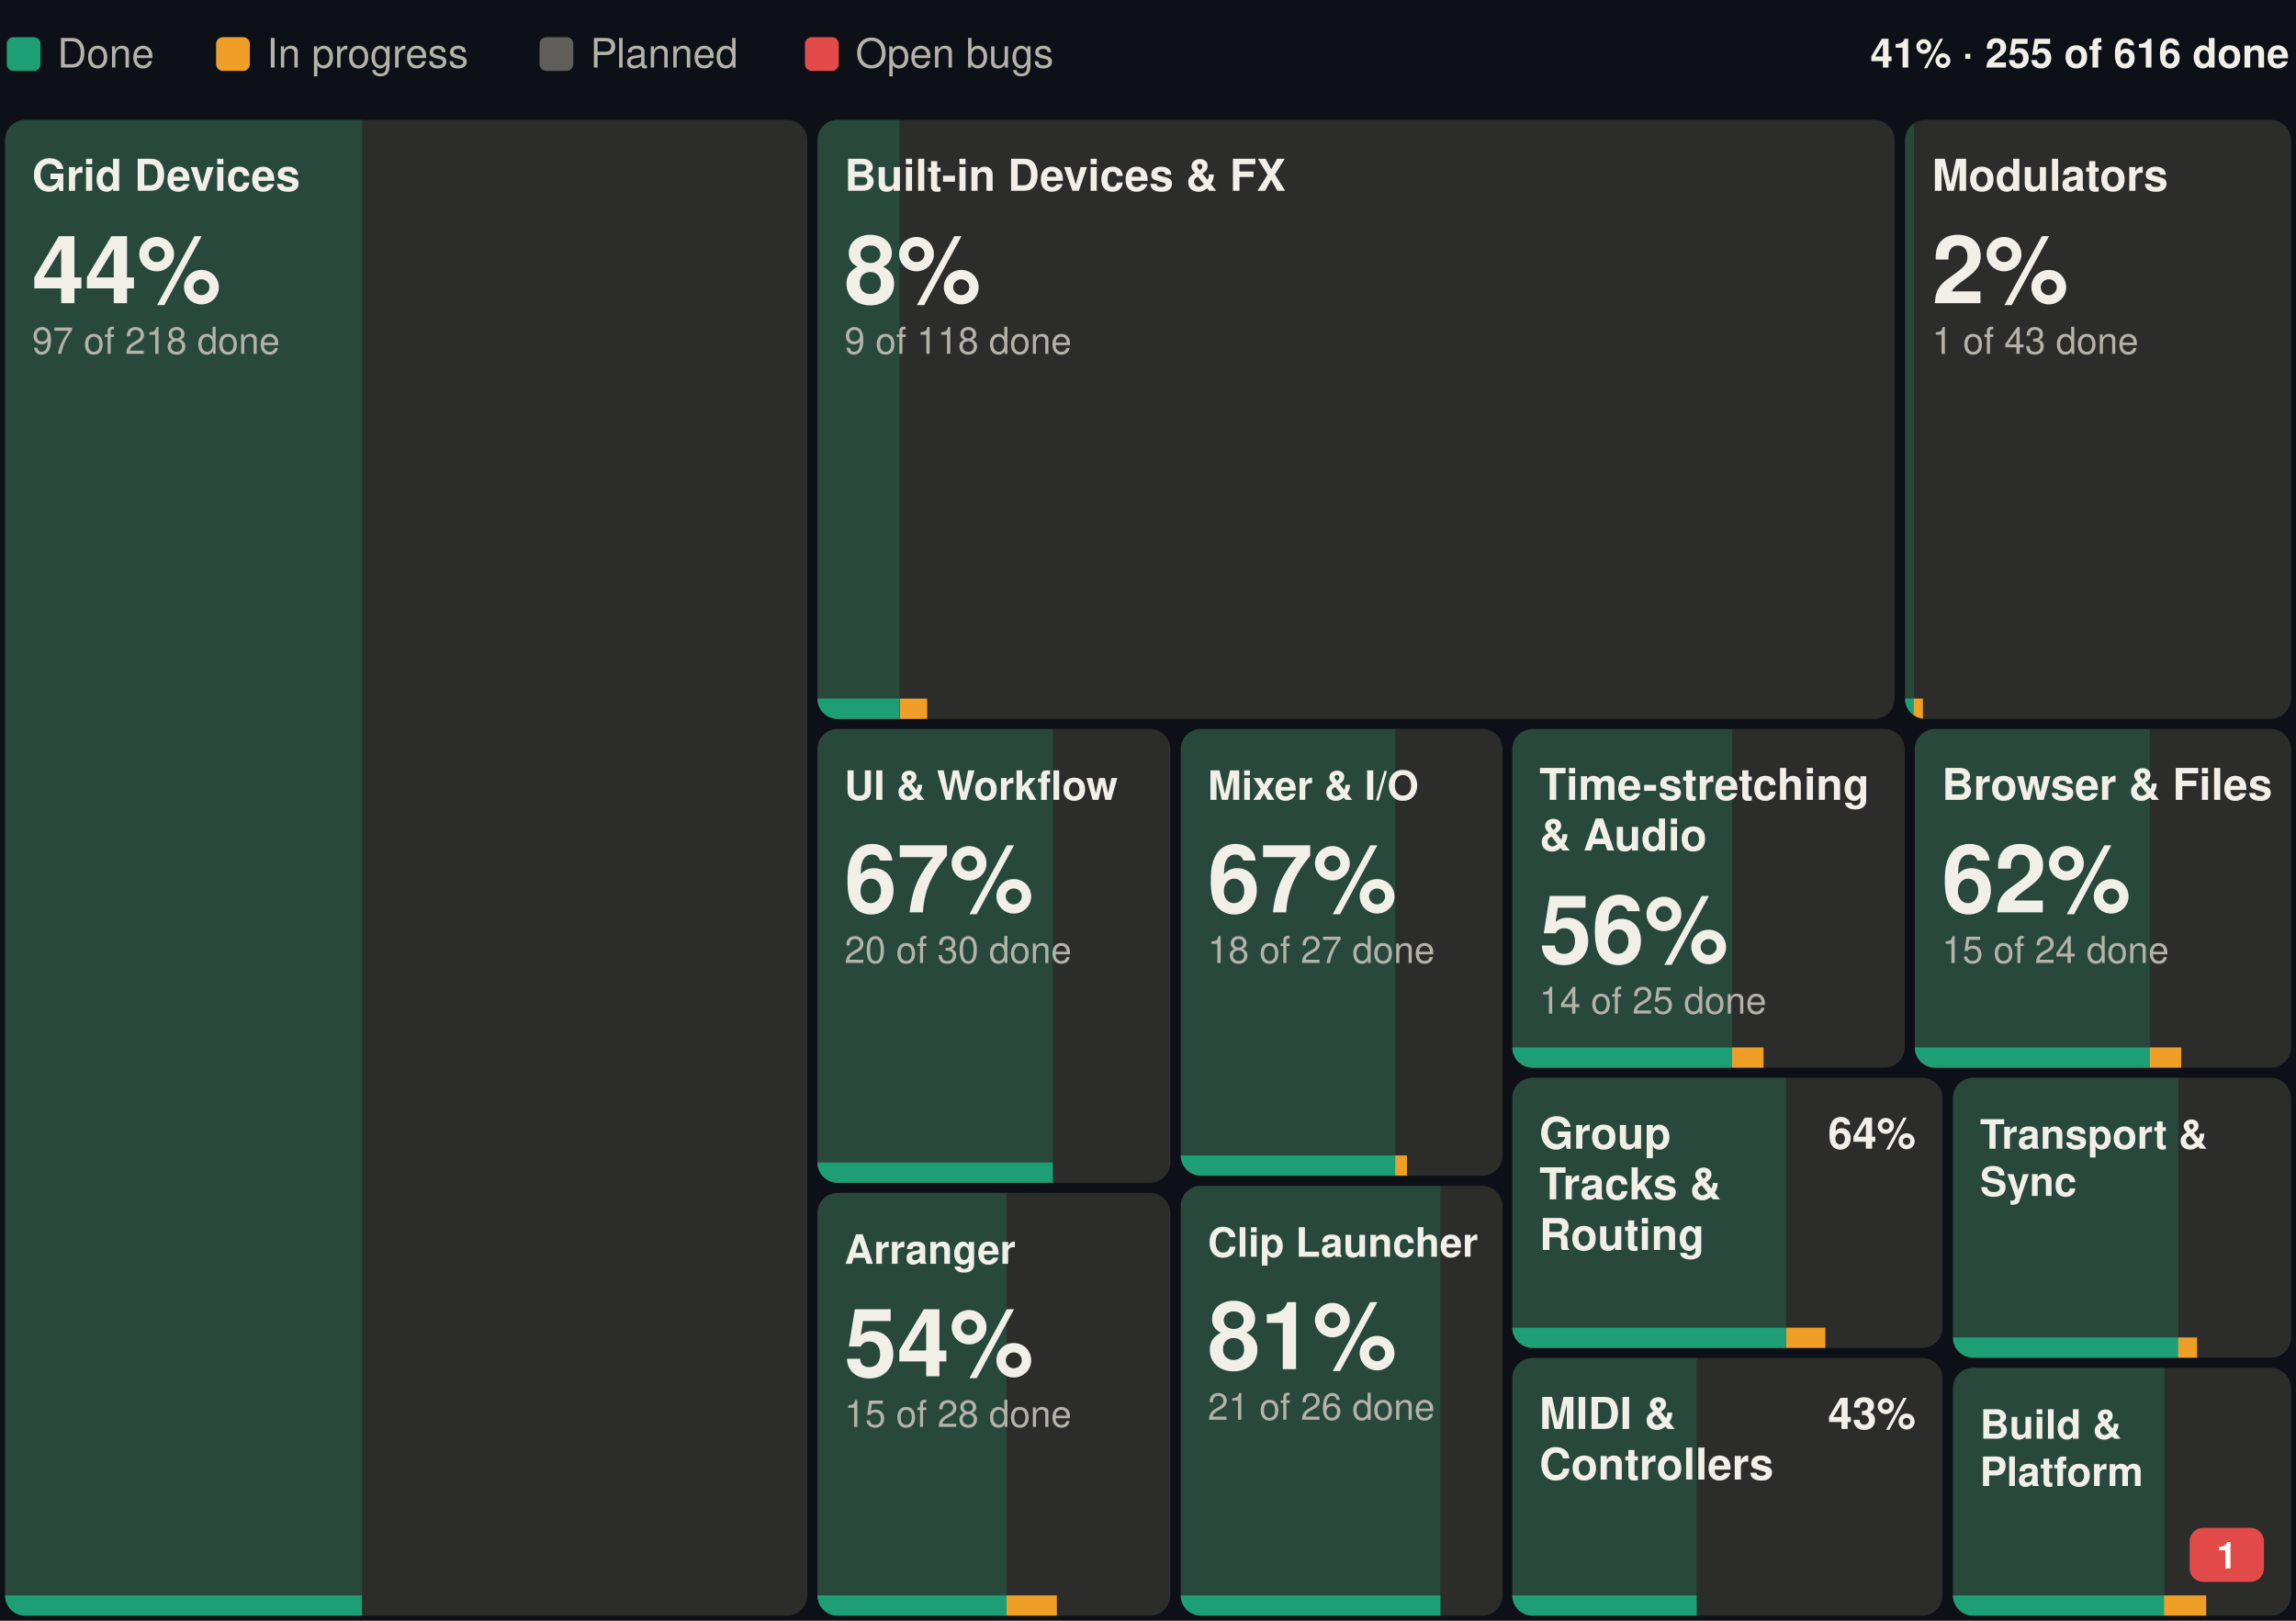
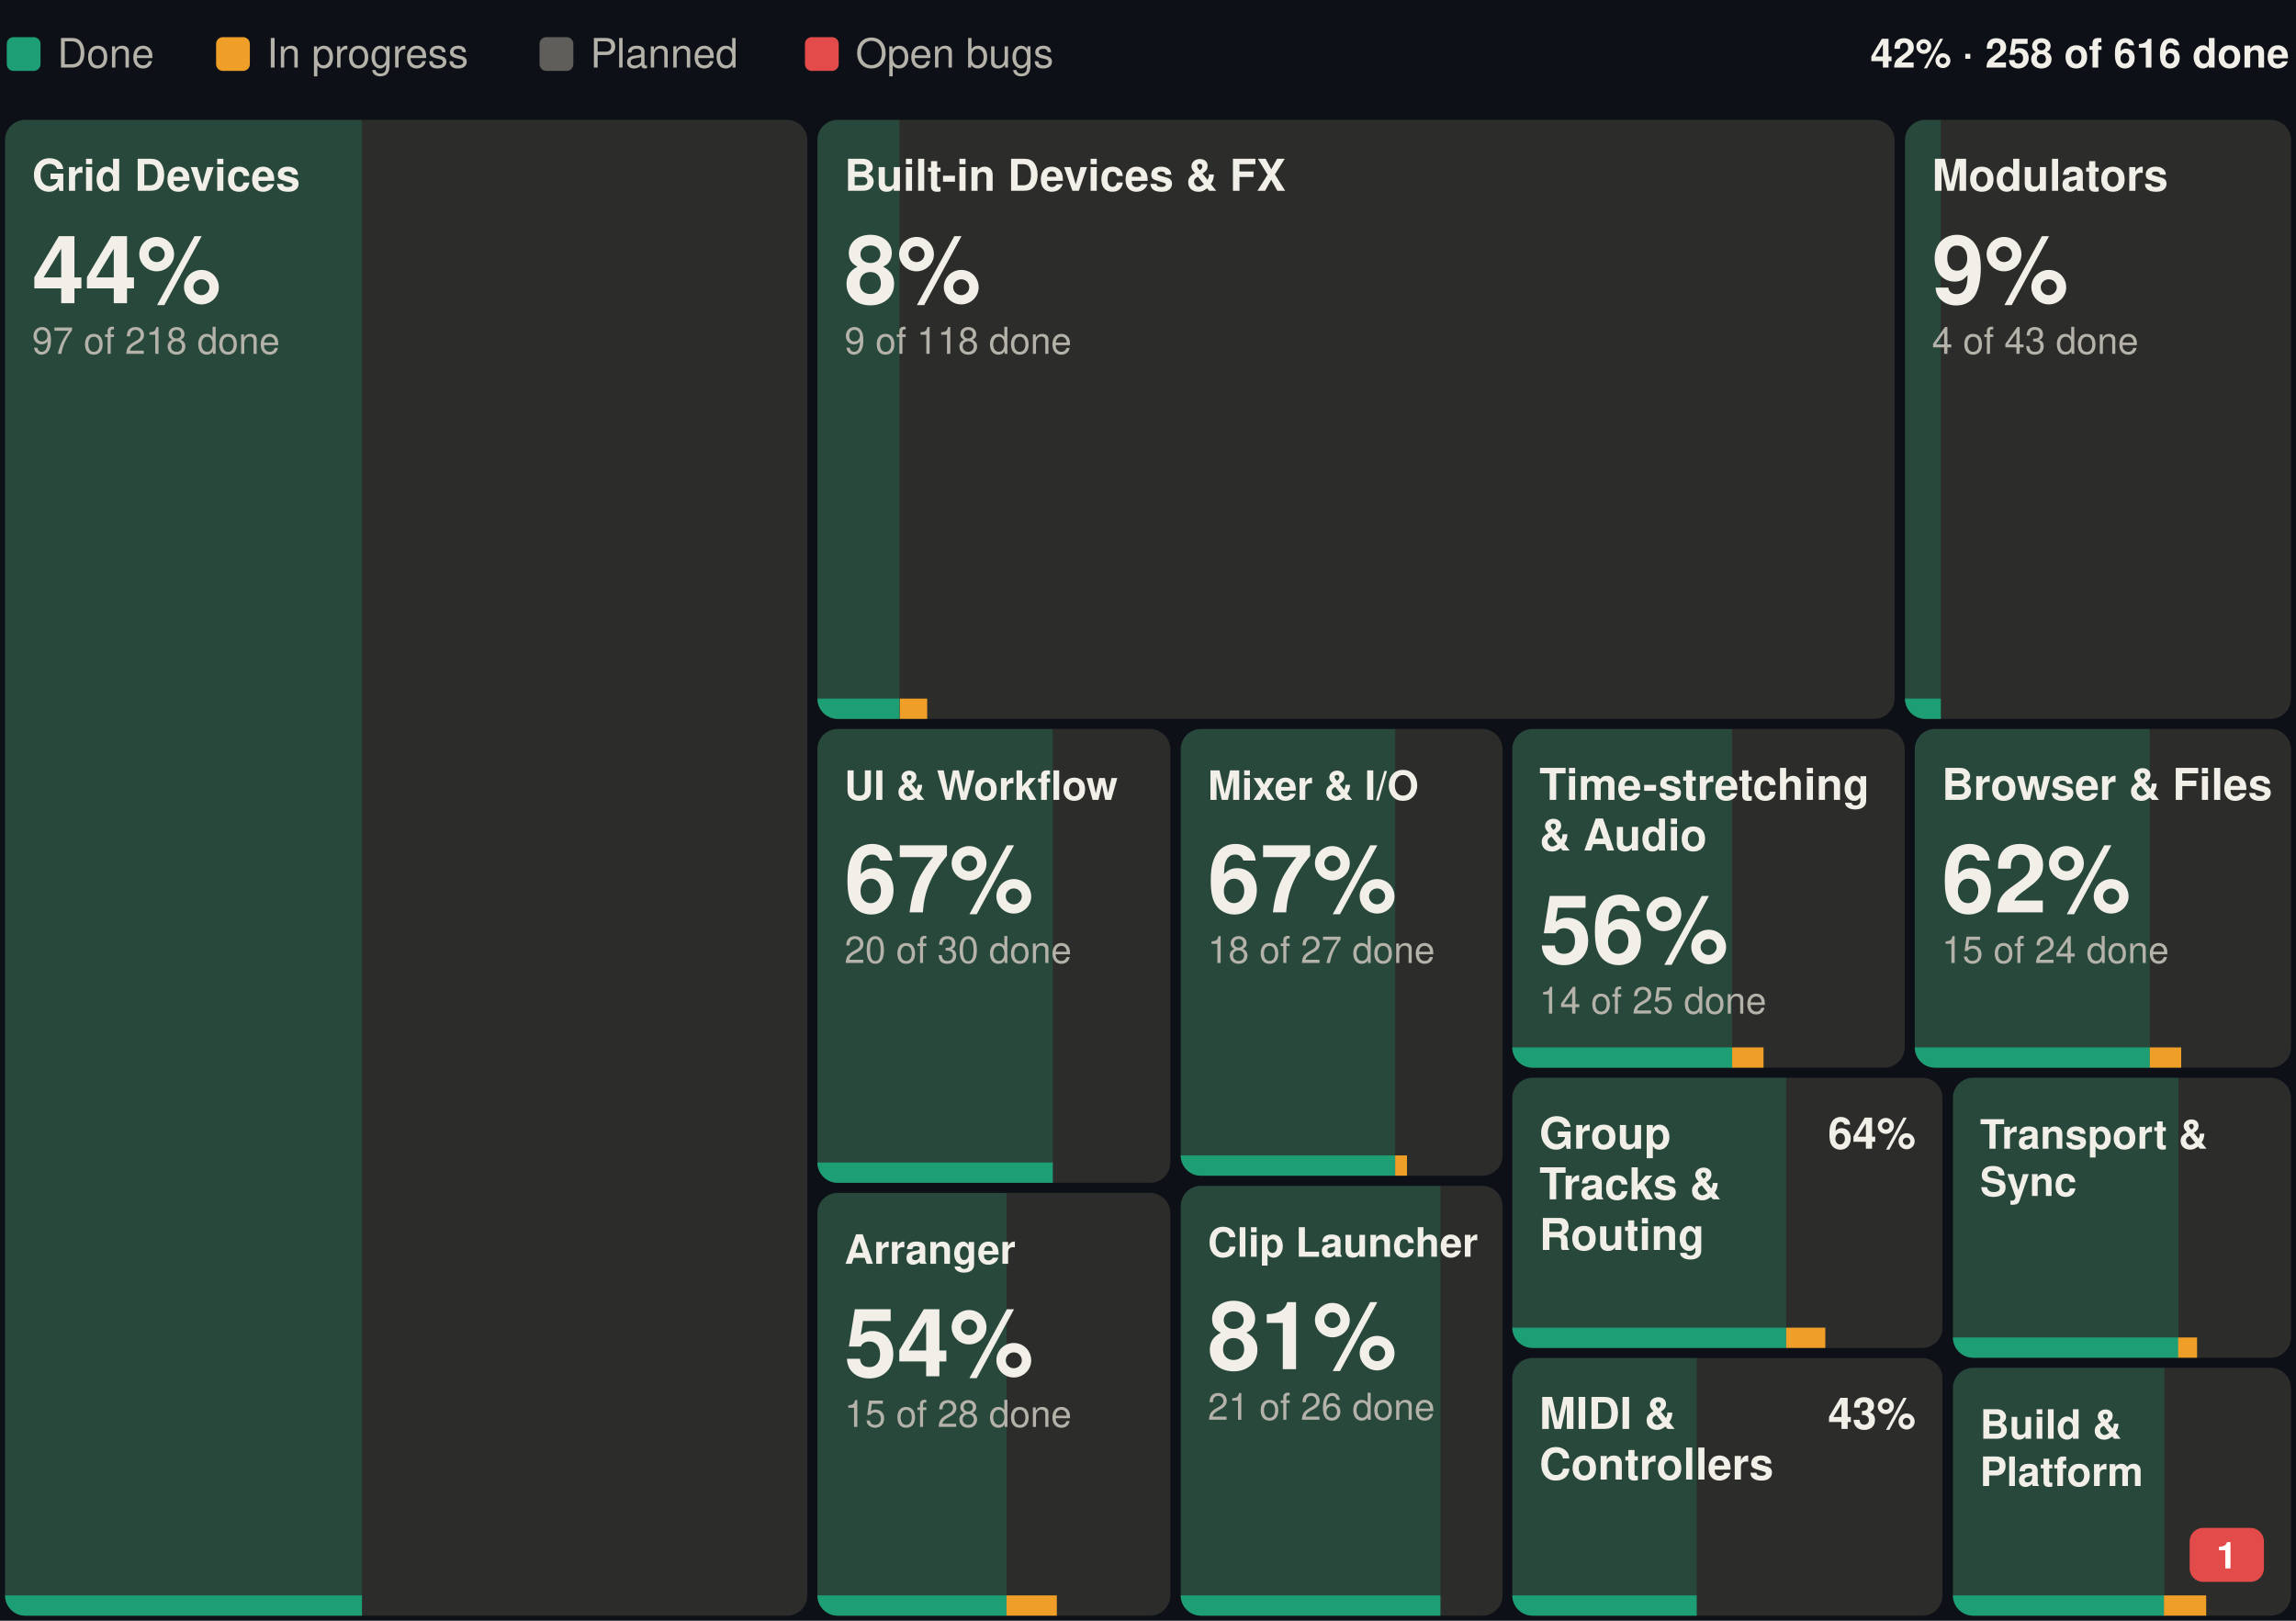
- <svg xmlns="http://www.w3.org/2000/svg" width="680" height="480" viewBox="0 0 680 480" font-family="-apple-system, BlinkMacSystemFont, 'Segoe UI', Helvetica, Arial, sans-serif" role="img" aria-label="Hikaru OpenLive vs Bitwig Studio 5.1.7: 255 of 616 features done">
+ <svg xmlns="http://www.w3.org/2000/svg" width="680" height="480" viewBox="0 0 680 480" font-family="-apple-system, BlinkMacSystemFont, 'Segoe UI', Helvetica, Arial, sans-serif" role="img" aria-label="Hikaru OpenLive vs Bitwig Studio 5.1.7: 258 of 616 features done">
  <rect width="680" height="480" fill="#0d1117" />
-   <text x="678.0" y="20.0" font-size="12" font-weight="600" text-anchor="end" fill="#F1EFE8">41% · 255 of 616 done</text>
+   <text x="678.0" y="20.0" font-size="12" font-weight="600" text-anchor="end" fill="#F1EFE8">42% · 258 of 616 done</text>
  <rect x="2.0" y="11" width="10" height="10" rx="2" fill="#1D9E75" />
  <text x="17.0" y="20.0" font-size="12" fill="#B4B2A9">Done</text>
  <rect x="64.0" y="11" width="10" height="10" rx="2" fill="#EF9F27" />
  <text x="79.0" y="20.0" font-size="12" fill="#B4B2A9">In progress</text>
  <rect x="159.8" y="11" width="10" height="10" rx="2" fill="#5F5E5A" />
  <text x="174.8" y="20.0" font-size="12" fill="#B4B2A9">Planned</text>
  <rect x="238.4" y="11" width="10" height="10" rx="2" fill="#E24B4A" />
  <text x="253.4" y="20.0" font-size="12" fill="#B4B2A9">Open bugs</text>
  <g>
    <clipPath id="b0">
      <rect x="349.7" y="351.2" width="95.3" height="127.3" rx="6" />
    </clipPath>
    <g clip-path="url(#b0)">
      <rect x="349.7" y="351.2" width="95.3" height="127.3" fill="#2C2C2A" />
      <rect x="349.7" y="351.2" width="76.9" height="127.3" fill="#1D9E75" fill-opacity="0.25" />
      <rect x="349.7" y="472.5" width="76.9" height="6" fill="#1D9E75" />
    </g>
    <text x="357.7" y="372.2" font-size="12" font-weight="600" fill="#F1EFE8">Clip Launcher</text>
    <text x="357.7" y="405.5" font-size="28" font-weight="600" fill="#F1EFE8">81%</text>
    <text x="357.7" y="420.5" font-size="11" fill="#B4B2A9">21 of 26 done</text>
  </g>
  <g>
    <clipPath id="b1">
      <rect x="242.1" y="353.3" width="104.5" height="125.2" rx="6" />
    </clipPath>
    <g clip-path="url(#b1)">
      <rect x="242.1" y="353.3" width="104.5" height="125.2" fill="#2C2C2A" />
      <rect x="242.1" y="353.3" width="56.0" height="125.2" fill="#1D9E75" fill-opacity="0.25" />
      <rect x="242.1" y="472.5" width="56.0" height="6" fill="#1D9E75" />
      <rect x="298.1" y="472.5" width="14.9" height="6" fill="#EF9F27" />
    </g>
    <text x="250.1" y="374.3" font-size="12" font-weight="600" fill="#F1EFE8">Arranger</text>
    <text x="250.1" y="407.6" font-size="28" font-weight="600" fill="#F1EFE8">54%</text>
    <text x="250.1" y="422.6" font-size="11" fill="#B4B2A9">15 of 28 done</text>
  </g>
  <g>
    <clipPath id="b2">
      <rect x="578.4" y="319.2" width="100.1" height="82.9" rx="6" />
    </clipPath>
    <g clip-path="url(#b2)">
      <rect x="578.4" y="319.2" width="100.1" height="82.9" fill="#2C2C2A" />
      <rect x="578.4" y="319.2" width="66.8" height="82.9" fill="#1D9E75" fill-opacity="0.25" />
      <rect x="578.4" y="396.1" width="66.8" height="6" fill="#1D9E75" />
      <rect x="645.1" y="396.1" width="5.6" height="6" fill="#EF9F27" />
    </g>
    <text x="586.4" y="340.2" font-size="12" font-weight="600" fill="#F1EFE8">Transport &amp;</text>
    <text x="586.4" y="354.2" font-size="12" font-weight="600" fill="#F1EFE8">Sync</text>
  </g>
  <g>
    <clipPath id="b3">
      <rect x="447.9" y="319.2" width="127.4" height="80.0" rx="6" />
    </clipPath>
    <g clip-path="url(#b3)">
      <rect x="447.9" y="319.2" width="127.4" height="80.0" fill="#2C2C2A" />
      <rect x="447.9" y="319.2" width="81.1" height="80.0" fill="#1D9E75" fill-opacity="0.25" />
      <rect x="447.9" y="393.2" width="81.1" height="6" fill="#1D9E75" />
      <rect x="529.0" y="393.2" width="11.6" height="6" fill="#EF9F27" />
    </g>
    <text x="455.9" y="340.2" font-size="13" font-weight="600" fill="#F1EFE8">Group</text>
    <text x="455.9" y="355.2" font-size="13" font-weight="600" fill="#F1EFE8">Tracks &amp;</text>
    <text x="455.9" y="370.2" font-size="13" font-weight="600" fill="#F1EFE8">Routing</text>
    <text x="567.4" y="340.2" font-size="13" font-weight="600" text-anchor="end" fill="#F1EFE8">64%</text>
  </g>
  <g>
    <clipPath id="b4">
      <rect x="447.9" y="215.9" width="116.2" height="100.3" rx="6" />
    </clipPath>
    <g clip-path="url(#b4)">
      <rect x="447.9" y="215.9" width="116.2" height="100.3" fill="#2C2C2A" />
      <rect x="447.9" y="215.9" width="65.1" height="100.3" fill="#1D9E75" fill-opacity="0.25" />
      <rect x="447.9" y="310.2" width="65.1" height="6" fill="#1D9E75" />
      <rect x="513.0" y="310.2" width="9.3" height="6" fill="#EF9F27" />
    </g>
    <text x="455.9" y="236.9" font-size="13" font-weight="600" fill="#F1EFE8">Time-stretching</text>
    <text x="455.9" y="251.9" font-size="13" font-weight="600" fill="#F1EFE8">&amp; Audio</text>
    <text x="455.9" y="285.2" font-size="28" font-weight="600" fill="#F1EFE8">56%</text>
    <text x="455.9" y="300.2" font-size="11" fill="#B4B2A9">14 of 25 done</text>
  </g>
  <g>
    <clipPath id="b5">
      <rect x="242.1" y="35.5" width="319.0" height="177.4" rx="6" />
    </clipPath>
    <g clip-path="url(#b5)">
      <rect x="242.1" y="35.5" width="319.0" height="177.4" fill="#2C2C2A" />
      <rect x="242.1" y="35.5" width="24.3" height="177.4" fill="#1D9E75" fill-opacity="0.25" />
      <rect x="242.1" y="206.9" width="24.3" height="6" fill="#1D9E75" />
      <rect x="266.5" y="206.9" width="8.1" height="6" fill="#EF9F27" />
    </g>
    <text x="250.1" y="56.5" font-size="13" font-weight="600" fill="#F1EFE8">Built-in Devices &amp; FX</text>
    <text x="250.1" y="89.8" font-size="28" font-weight="600" fill="#F1EFE8">8%</text>
    <text x="250.1" y="104.8" font-size="11" fill="#B4B2A9">9 of 118 done</text>
  </g>
  <g>
    <clipPath id="b6">
      <rect x="564.2" y="35.5" width="114.3" height="177.4" rx="6" />
    </clipPath>
    <g clip-path="url(#b6)">
      <rect x="564.2" y="35.5" width="114.3" height="177.4" fill="#2C2C2A" />
-       <rect x="564.2" y="35.5" width="2.7" height="177.4" fill="#1D9E75" fill-opacity="0.25" />
-       <rect x="564.2" y="206.9" width="2.7" height="6" fill="#1D9E75" />
-       <rect x="566.8" y="206.9" width="2.7" height="6" fill="#EF9F27" />
+       <rect x="564.2" y="35.5" width="10.6" height="177.4" fill="#1D9E75" fill-opacity="0.25" />
+       <rect x="564.2" y="206.9" width="10.6" height="6" fill="#1D9E75" />
    </g>
    <text x="572.2" y="56.5" font-size="13" font-weight="600" fill="#F1EFE8">Modulators</text>
-     <text x="572.2" y="89.8" font-size="28" font-weight="600" fill="#F1EFE8">2%</text>
-     <text x="572.2" y="104.8" font-size="11" fill="#B4B2A9">1 of 43 done</text>
+     <text x="572.2" y="89.8" font-size="28" font-weight="600" fill="#F1EFE8">9%</text>
+     <text x="572.2" y="104.8" font-size="11" fill="#B4B2A9">4 of 43 done</text>
  </g>
  <g>
    <clipPath id="b7">
      <rect x="1.5" y="35.5" width="237.6" height="443.0" rx="6" />
    </clipPath>
    <g clip-path="url(#b7)">
      <rect x="1.5" y="35.5" width="237.6" height="443.0" fill="#2C2C2A" />
      <rect x="1.5" y="35.5" width="105.7" height="443.0" fill="#1D9E75" fill-opacity="0.25" />
      <rect x="1.5" y="472.5" width="105.7" height="6" fill="#1D9E75" />
    </g>
    <text x="9.5" y="56.5" font-size="13" font-weight="600" fill="#F1EFE8">Grid Devices</text>
    <text x="9.5" y="89.8" font-size="28" font-weight="600" fill="#F1EFE8">44%</text>
    <text x="9.5" y="104.8" font-size="11" fill="#B4B2A9">97 of 218 done</text>
  </g>
  <g>
    <clipPath id="b8">
      <rect x="349.7" y="215.9" width="95.3" height="132.3" rx="6" />
    </clipPath>
    <g clip-path="url(#b8)">
      <rect x="349.7" y="215.9" width="95.3" height="132.3" fill="#2C2C2A" />
      <rect x="349.7" y="215.9" width="63.5" height="132.3" fill="#1D9E75" fill-opacity="0.25" />
      <rect x="349.7" y="342.2" width="63.5" height="6" fill="#1D9E75" />
      <rect x="413.2" y="342.2" width="3.5" height="6" fill="#EF9F27" />
    </g>
    <text x="357.7" y="236.9" font-size="12" font-weight="600" fill="#F1EFE8">Mixer &amp; I/O</text>
    <text x="357.7" y="270.2" font-size="28" font-weight="600" fill="#F1EFE8">67%</text>
    <text x="357.7" y="285.2" font-size="11" fill="#B4B2A9">18 of 27 done</text>
  </g>
  <g>
    <clipPath id="b9">
      <rect x="567.1" y="215.9" width="111.4" height="100.3" rx="6" />
    </clipPath>
    <g clip-path="url(#b9)">
      <rect x="567.1" y="215.9" width="111.4" height="100.3" fill="#2C2C2A" />
      <rect x="567.1" y="215.9" width="69.6" height="100.3" fill="#1D9E75" fill-opacity="0.25" />
      <rect x="567.1" y="310.2" width="69.6" height="6" fill="#1D9E75" />
      <rect x="636.7" y="310.2" width="9.3" height="6" fill="#EF9F27" />
    </g>
    <text x="575.1" y="236.9" font-size="13" font-weight="600" fill="#F1EFE8">Browser &amp; Files</text>
    <text x="575.1" y="270.2" font-size="28" font-weight="600" fill="#F1EFE8">62%</text>
    <text x="575.1" y="285.2" font-size="11" fill="#B4B2A9">15 of 24 done</text>
  </g>
  <g>
    <clipPath id="b10">
      <rect x="447.9" y="402.2" width="127.4" height="76.3" rx="6" />
    </clipPath>
    <g clip-path="url(#b10)">
      <rect x="447.9" y="402.2" width="127.4" height="76.3" fill="#2C2C2A" />
      <rect x="447.9" y="402.2" width="54.6" height="76.3" fill="#1D9E75" fill-opacity="0.25" />
      <rect x="447.9" y="472.5" width="54.6" height="6" fill="#1D9E75" />
    </g>
    <text x="455.9" y="423.2" font-size="13" font-weight="600" fill="#F1EFE8">MIDI &amp;</text>
    <text x="455.9" y="438.2" font-size="13" font-weight="600" fill="#F1EFE8">Controllers</text>
    <text x="567.4" y="423.2" font-size="13" font-weight="600" text-anchor="end" fill="#F1EFE8">43%</text>
  </g>
  <g>
    <clipPath id="b11">
      <rect x="242.1" y="215.9" width="104.5" height="134.4" rx="6" />
    </clipPath>
    <g clip-path="url(#b11)">
      <rect x="242.1" y="215.9" width="104.5" height="134.4" fill="#2C2C2A" />
      <rect x="242.1" y="215.9" width="69.7" height="134.4" fill="#1D9E75" fill-opacity="0.25" />
      <rect x="242.1" y="344.3" width="69.7" height="6" fill="#1D9E75" />
    </g>
    <text x="250.1" y="236.9" font-size="12" font-weight="600" fill="#F1EFE8">UI &amp; Workflow</text>
    <text x="250.1" y="270.2" font-size="28" font-weight="600" fill="#F1EFE8">67%</text>
    <text x="250.1" y="285.2" font-size="11" fill="#B4B2A9">20 of 30 done</text>
  </g>
  <g>
    <clipPath id="b12">
      <rect x="578.4" y="405.1" width="100.1" height="73.4" rx="6" />
    </clipPath>
    <g clip-path="url(#b12)">
      <rect x="578.4" y="405.1" width="100.1" height="73.4" fill="#2C2C2A" />
      <rect x="578.4" y="405.1" width="62.6" height="73.4" fill="#1D9E75" fill-opacity="0.25" />
      <rect x="578.4" y="472.5" width="62.6" height="6" fill="#1D9E75" />
      <rect x="640.9" y="472.5" width="12.5" height="6" fill="#EF9F27" />
    </g>
    <text x="586.4" y="426.1" font-size="12" font-weight="600" fill="#F1EFE8">Build &amp;</text>
    <text x="586.4" y="440.1" font-size="12" font-weight="600" fill="#F1EFE8">Platform</text>
    <rect x="648.5" y="452.5" width="22.0" height="16.0" rx="4" fill="#E24B4A" />
    <text x="659.5" y="464.5" font-size="11" font-weight="600" text-anchor="middle" fill="#ffffff">1</text>
  </g>
</svg>
